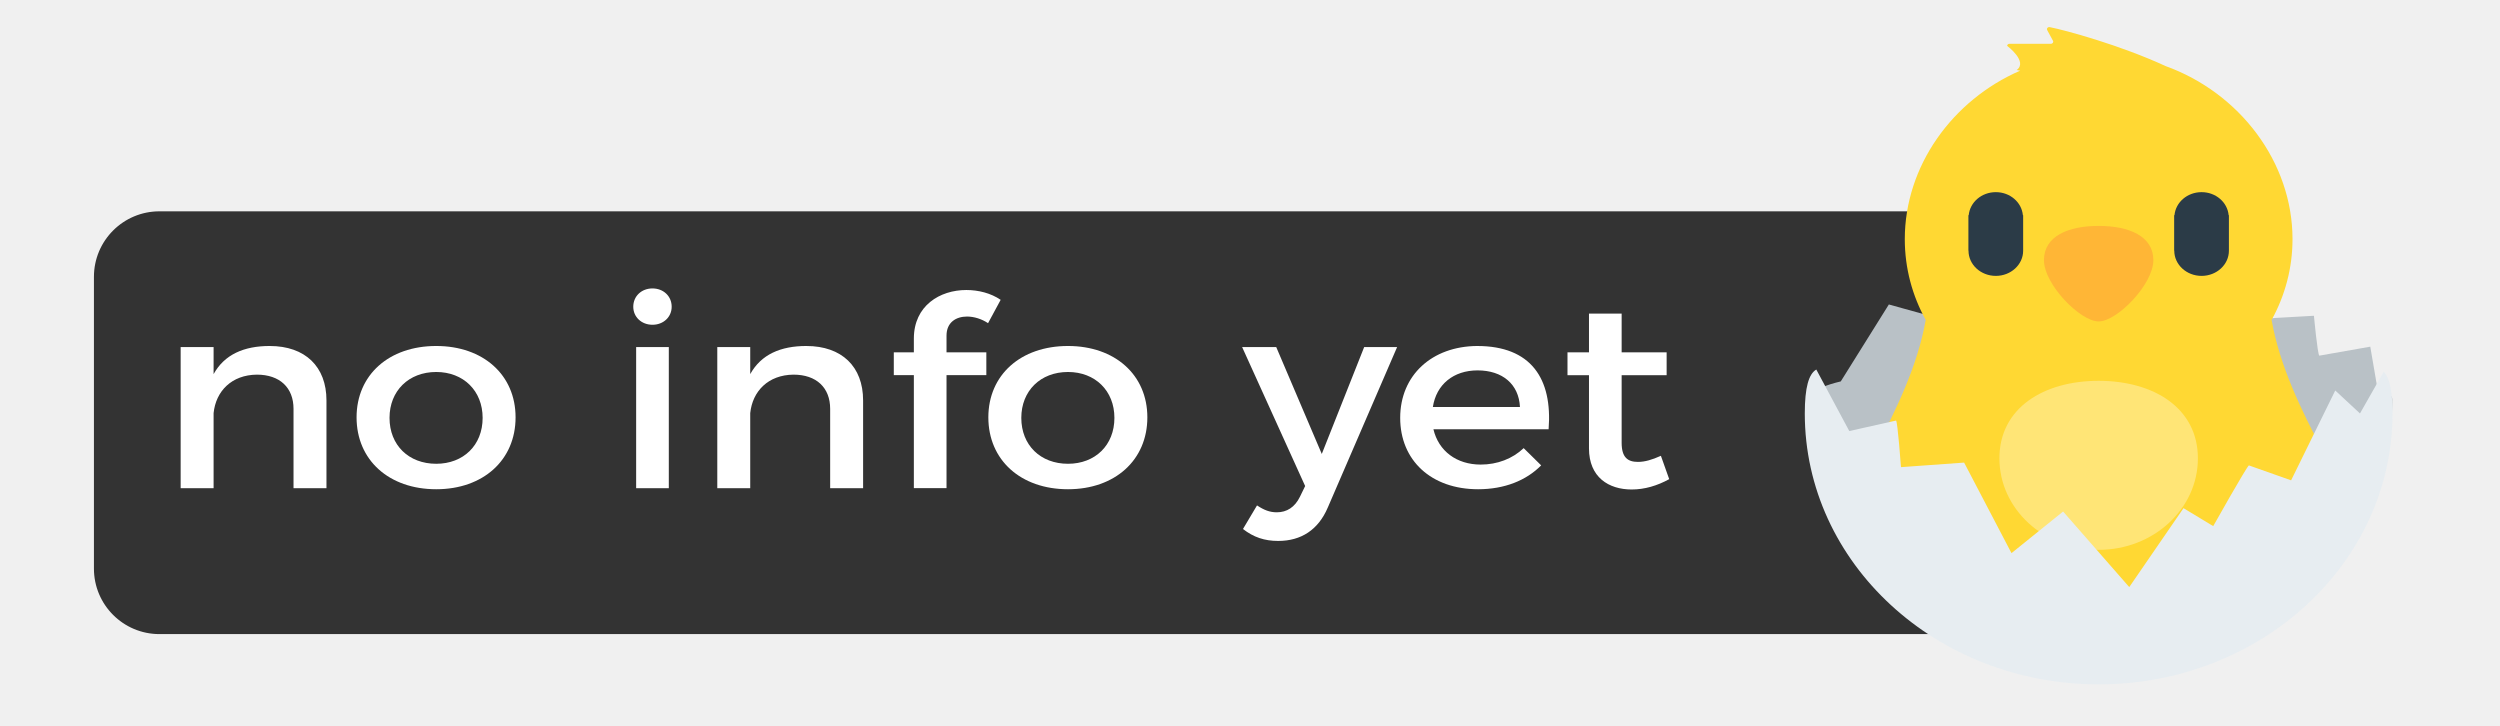
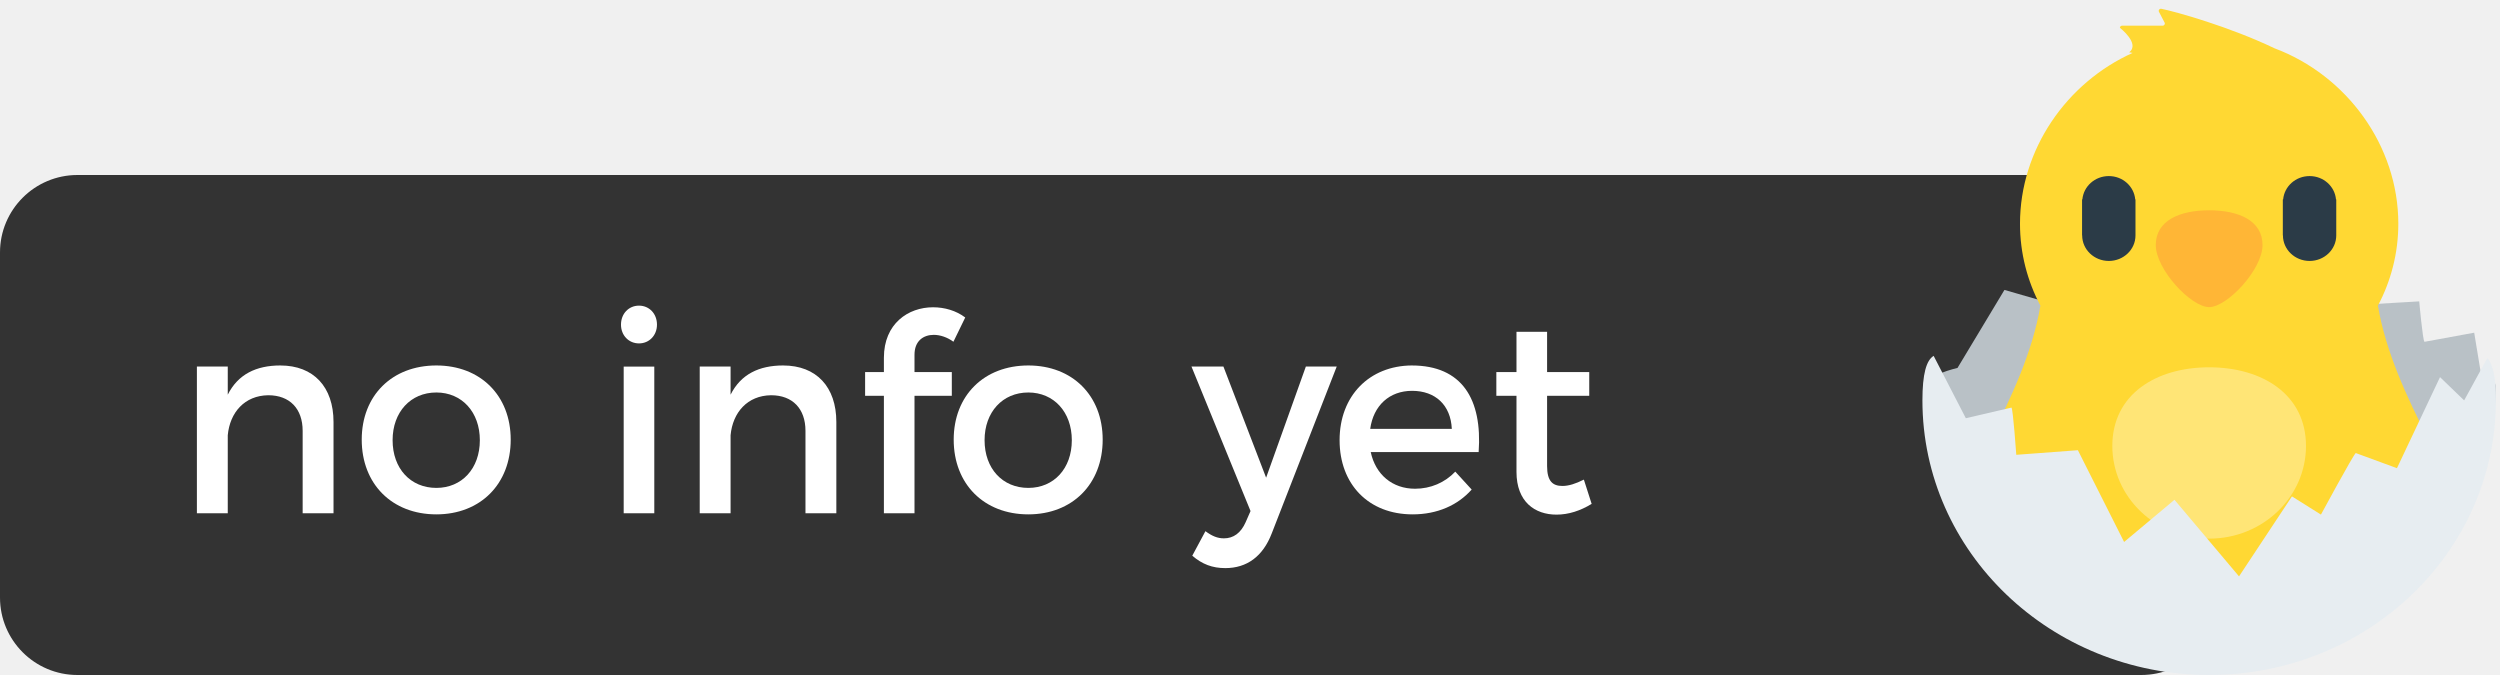
- <svg xmlns="http://www.w3.org/2000/svg" version="1.1" id="svg2" viewBox="0 0 155 45" height="45" width="155">
+ <svg xmlns="http://www.w3.org/2000/svg" width="100" height="27" viewBox="0 0 100 27" id="svg2" version="1.1">
  <defs id="defs4" />
-   <rect style="fill:#333333" id="rect4174" width="130.748" height="26.212" x="5.824" y="13.102" ry="4.061" />
-   <g transform="matrix(0.08920365,0,0,0.08223934,107.3348,1.06693)" id="Layer_2">
-     <path style="fill:#b9c1c6" d="m 444.178,248.378 -35.426,6.776 c -1.23,-0.945 -3.731,-30.072 -3.731,-30.072 l -47.809,2.93 -35.874,-58.442 -39.092,26.864 -50.095,-48.777 -41.085,50.943 -22.501,-11.597 c 0,0 -24.893,37.782 -27.011,39.203 l -31.979,-9.643 -33.428,58.005 c 0,0 -23.56,5.73 -23.56,13.534 0,112.371 91.094,203.465 203.465,203.465 112.371,0 203.465,-91.094 203.465,-203.465 0,-5.513 -10.452,-6.12 -10.882,-11.523 l -4.457,-28.201 z" id="path5" />
+   <rect ry="3.099" y="7" x="0" height="20" width="88.748" id="rect4174" style="fill:#333333" />
+   <g id="Layer_2" transform="matrix(0.05615494,0,0,0.05378105,74.02495,-0.05031018)">
+     <path id="path5" d="m 444.178,248.378 -35.426,6.776 c -1.23,-0.945 -3.731,-30.072 -3.731,-30.072 l -47.809,2.93 -35.874,-58.442 -39.092,26.864 -50.095,-48.777 -41.085,50.943 -22.501,-11.597 c 0,0 -24.893,37.782 -27.011,39.203 l -31.979,-9.643 -33.428,58.005 c 0,0 -23.56,5.73 -23.56,13.534 0,112.371 91.094,203.465 203.465,203.465 112.371,0 203.465,-91.094 203.465,-203.465 0,-5.513 -10.452,-6.12 -10.882,-11.523 l -4.457,-28.201 z" style="fill:#b9c1c6" />
  </g>
-   <g transform="matrix(0.08920365,0,0,0.08223934,107.3348,1.06693)" id="Layer_3">
-     <path style="fill:#ffd833" d="m 410.7,326.01 c -14.319,-29.45 -29.504,-63.146 -35.106,-97.749 9.294,-18.299 14.536,-39.002 14.536,-60.93 C 390.13,109.274 353.411,57.02 301.932,36.849 270.08,20.92 231.958,9.689 221.355,7.478 220.067,7.21 219.044,8.547 219.633,9.723 l 4.017,8.033 c 0.523,1.046 -0.238,2.277 -1.407,2.277 l -28.865,0 c -0.869,0 -1.573,0.704 -1.573,1.573 0,0 14.66,11.865 6.597,18.217 l 2.458,0.47 c -47.249,22.237 -80.214,72.03 -80.214,127.036 0,21.929 5.243,42.632 14.536,60.931 -5.602,34.603 -20.787,68.299 -35.106,97.749 -16.963,34.888 -1.617,34.658 31.226,23.688 19.031,50.002 67.405,85.534 124.086,85.534 56.681,0 105.055,-35.532 124.086,-85.534 32.842,10.971 48.189,11.201 31.226,-23.687 z" id="path8" />
+   <g id="Layer_3" transform="matrix(0.05615494,0,0,0.05378105,74.02495,-0.05031018)">
+     <path id="path8" d="m 410.7,326.01 c -14.319,-29.45 -29.504,-63.146 -35.106,-97.749 9.294,-18.299 14.536,-39.002 14.536,-60.93 C 390.13,109.274 353.411,57.02 301.932,36.849 270.08,20.92 231.958,9.689 221.355,7.478 220.067,7.21 219.044,8.547 219.633,9.723 l 4.017,8.033 c 0.523,1.046 -0.238,2.277 -1.407,2.277 l -28.865,0 c -0.869,0 -1.573,0.704 -1.573,1.573 0,0 14.66,11.865 6.597,18.217 l 2.458,0.47 c -47.249,22.237 -80.214,72.03 -80.214,127.036 0,21.929 5.243,42.632 14.536,60.931 -5.602,34.603 -20.787,68.299 -35.106,97.749 -16.963,34.888 -1.617,34.658 31.226,23.688 19.031,50.002 67.405,85.534 124.086,85.534 56.681,0 105.055,-35.532 124.086,-85.534 32.842,10.971 48.189,11.201 31.226,-23.687 z" style="fill:#ffd833" />
  </g>
-   <g transform="matrix(0.08920365,0,0,0.08223934,107.3348,1.06693)" id="Layer_4">
-     <path style="fill:#ffe576" d="m 324.363,332.575 c 0,38.094 -30.881,68.975 -68.975,68.975 -38.094,0 -68.975,-30.881 -68.975,-68.975 0,-38.094 30.881,-58.456 68.975,-58.456 38.094,0 68.975,20.362 68.975,58.456 z" id="path11" />
+   <g id="Layer_4" transform="matrix(0.05615494,0,0,0.05378105,74.02495,-0.05031018)">
+     <path id="path11" d="m 324.363,332.575 c 0,38.094 -30.881,68.975 -68.975,68.975 -38.094,0 -68.975,-30.881 -68.975,-68.975 0,-38.094 30.881,-58.456 68.975,-58.456 38.094,0 68.975,20.362 68.975,58.456 z" style="fill:#ffe576" />
  </g>
-   <g transform="matrix(0.08920365,0,0,0.08223934,107.3348,1.06693)" id="Layer_5">
-     <path style="fill:#2b3b47" d="m 202.911,149.263 0,26.693 -0.04,0 c 0,0.04 0.04,0.054 0.04,0.074 0,10.483 -8.505,18.988 -18.988,18.988 -10.483,0 -18.988,-8.505 -18.988,-18.988 0,-0.021 0,-0.034 0,-0.074 l -0.081,0 0,-26.693 0.229,0 c 0.848,-9.724 8.895,-17.375 18.841,-17.375 9.918,0 17.966,7.651 18.801,17.375 l 0.186,0 z m 142.824,0 c -0.835,-9.724 -8.883,-17.375 -18.801,-17.375 -9.945,0 -17.993,7.651 -18.841,17.375 l -0.229,0 0,26.693 0.081,0 c 0,0.04 0,0.054 0,0.074 0,10.483 8.505,18.988 18.988,18.988 10.483,0 18.988,-8.505 18.988,-18.988 0,-0.021 -0.04,-0.034 -0.04,-0.074 l 0.04,0 0,-26.693 -0.186,0 z" id="path14" />
+   <g id="Layer_5" transform="matrix(0.05615494,0,0,0.05378105,74.02495,-0.05031018)">
+     <path id="path14" d="m 202.911,149.263 0,26.693 -0.04,0 c 0,0.04 0.04,0.054 0.04,0.074 0,10.483 -8.505,18.988 -18.988,18.988 -10.483,0 -18.988,-8.505 -18.988,-18.988 0,-0.021 0,-0.034 0,-0.074 l -0.081,0 0,-26.693 0.229,0 c 0.848,-9.724 8.895,-17.375 18.841,-17.375 9.918,0 17.966,7.651 18.801,17.375 l 0.186,0 z m 142.824,0 c -0.835,-9.724 -8.883,-17.375 -18.801,-17.375 -9.945,0 -17.993,7.651 -18.841,17.375 l -0.229,0 0,26.693 0.081,0 c 0,0.04 0,0.054 0,0.074 0,10.483 8.505,18.988 18.988,18.988 10.483,0 18.988,-8.505 18.988,-18.988 0,-0.021 -0.04,-0.034 -0.04,-0.074 l 0.04,0 0,-26.693 -0.186,0 z" style="fill:#2b3b47" />
  </g>
-   <g transform="matrix(0.08920365,0,0,0.08223934,107.3348,1.06693)" id="Layer_6">
-     <path style="fill:#ffb636" d="m 217.365,183.183 c 0,-18.217 17.023,-25.844 38.022,-25.844 20.999,0 38.022,7.627 38.022,25.844 0,18.217 -25.21,46.178 -38.022,46.178 -12.811,0 -38.022,-27.961 -38.022,-46.178 z" id="path17" />
+   <g id="Layer_6" transform="matrix(0.05615494,0,0,0.05378105,74.02495,-0.05031018)">
+     <path id="path17" d="m 217.365,183.183 c 0,-18.217 17.023,-25.844 38.022,-25.844 20.999,0 38.022,7.627 38.022,25.844 0,18.217 -25.21,46.178 -38.022,46.178 -12.811,0 -38.022,-27.961 -38.022,-46.178 z" style="fill:#ffb636" />
  </g>
-   <g transform="matrix(0.08920365,0,0,0.08223934,107.3348,1.06693)" id="Layer_7">
-     <path style="fill:#e7edf1" d="m 437.017,298.729 -17.184,-17.314 -30.679,67.736 -29.349,-11.261 c -1.943,1.659 -24.79,45.779 -24.79,45.779 l -20.651,-13.543 -37.706,59.49 -45.975,-56.961 -35.877,31.371 -32.924,-68.247 -43.877,3.421 c 0,0 -2.295,-34.013 -3.424,-35.117 l -32.513,7.913 -22.926,-46.387 c -5.206,3.296 -8,13.415 -8,33.118 0,112.801 91.443,204.244 204.244,204.244 112.801,0 204.244,-91.443 204.244,-204.244 0,-17.152 -2.118,-27.038 -6.1,-31.487 l -16.513,31.489 z" id="path20" />
+   <g id="Layer_7" transform="matrix(0.05615494,0,0,0.05378105,74.02495,-0.05031018)">
+     <path id="path20" d="m 437.017,298.729 -17.184,-17.314 -30.679,67.736 -29.349,-11.261 c -1.943,1.659 -24.79,45.779 -24.79,45.779 l -20.651,-13.543 -37.706,59.49 -45.975,-56.961 -35.877,31.371 -32.924,-68.247 -43.877,3.421 c 0,0 -2.295,-34.013 -3.424,-35.117 l -32.513,7.913 -22.926,-46.387 c -5.206,3.296 -8,13.415 -8,33.118 0,112.801 91.443,204.244 204.244,204.244 112.801,0 204.244,-91.443 204.244,-204.244 0,-17.152 -2.118,-27.038 -6.1,-31.487 l -16.513,31.489 z" style="fill:#e7edf1" />
  </g>
-   <g transform="matrix(0.7894865,0,0,0.7309508,-2.721311,0.451751)" style="font-style:normal;font-variant:normal;font-weight:normal;font-stretch:normal;font-size:22.5px;line-height:125%;font-family:Montserrat;-inkscape-font-specification:Montserrat;letter-spacing:0px;word-spacing:0px;fill:#ffffff;fill-opacity:1;stroke:none;stroke-width:1px;stroke-linecap:butt;stroke-linejoin:miter;stroke-opacity:1" id="text3610">
-     <path d="m 24.631,28.729 c -2.025,0 -3.555,0.72 -4.41,2.385 l 0,-2.295 -2.587,0 0,11.97 2.587,0 0,-6.367 c 0.18,-1.867 1.417,-3.24 3.397,-3.263 1.8,0 2.88,1.103 2.88,2.902 l 0,6.728 2.587,0 0,-7.447 c 0,-2.857 -1.665,-4.612 -4.455,-4.612 z" id="path3615" />
-     <path d="m 37.704,28.729 c -3.712,0 -6.255,2.453 -6.255,6.053 0,3.623 2.542,6.098 6.255,6.098 3.69,0 6.232,-2.475 6.232,-6.098 0,-3.6 -2.542,-6.053 -6.232,-6.053 z m 0,2.205 c 2.138,0 3.645,1.597 3.645,3.893 0,2.317 -1.508,3.893 -3.645,3.893 -2.16,0 -3.667,-1.575 -3.667,-3.893 0,-2.295 1.508,-3.893 3.667,-3.893 z" id="path3617" />
-     <path d="m 54.687,23.847 c -0.855,0 -1.508,0.652 -1.508,1.552 0,0.877 0.652,1.53 1.508,1.53 0.855,0 1.508,-0.652 1.508,-1.53 0,-0.9 -0.652,-1.552 -1.508,-1.552 z m -1.282,4.973 0,11.97 2.565,0 0,-11.97 -2.565,0 z" id="path3619" />
-     <path d="m 66.774,28.729 c -2.025,0 -3.555,0.72 -4.41,2.385 l 0,-2.295 -2.587,0 0,11.97 2.587,0 0,-6.367 c 0.18,-1.867 1.417,-3.24 3.397,-3.263 1.8,0 2.88,1.103 2.88,2.902 l 0,6.728 2.587,0 0,-7.447 c 0,-2.857 -1.665,-4.612 -4.455,-4.612 z" id="path3621" />
-     <path d="m 79.398,26.232 c 0.54,0 1.147,0.203 1.643,0.562 l 0.99,-1.98 c -0.765,-0.562 -1.732,-0.833 -2.7,-0.833 -2.07,0 -4.117,1.327 -4.117,4.117 l 0,1.17 -1.575,0 0,1.935 1.575,0 0,9.585 2.565,0 0,-9.585 3.127,0 0,-1.935 -3.127,0 0,-1.417 c 0,-1.125 0.743,-1.62 1.62,-1.62 z" id="path3623" />
-     <path d="m 87.319,28.729 c -3.712,0 -6.255,2.453 -6.255,6.053 0,3.623 2.542,6.098 6.255,6.098 3.69,0 6.232,-2.475 6.232,-6.098 0,-3.6 -2.542,-6.053 -6.232,-6.053 z m 0,2.205 c 2.138,0 3.645,1.597 3.645,3.893 0,2.317 -1.508,3.893 -3.645,3.893 -2.16,0 -3.667,-1.575 -3.667,-3.893 0,-2.295 1.508,-3.893 3.667,-3.893 z" id="path3625" />
-     <path d="m 107.721,42.432 5.445,-13.613 -2.587,0 -3.33,9.068 -3.578,-9.068 -2.678,0 4.95,11.79 -0.405,0.9 c -0.405,0.9 -1.035,1.327 -1.823,1.327 -0.54,0 -0.99,-0.18 -1.552,-0.585 l -1.103,2.002 c 0.833,0.698 1.688,1.012 2.768,1.012 1.8,0 3.15,-0.945 3.893,-2.835 z" id="path3627" />
-     <path d="m 119.46,28.729 c -3.555,0.022 -6.053,2.475 -6.053,6.098 0,3.6 2.43,6.053 6.12,6.053 2.07,0 3.78,-0.743 4.95,-2.025 l -1.373,-1.462 c -0.877,0.9 -2.07,1.395 -3.375,1.395 -1.89,0 -3.308,-1.147 -3.712,-2.993 l 9.045,0 c 0.315,-4.32 -1.395,-7.065 -5.603,-7.065 z m -3.487,5.175 c 0.27,-1.913 1.62,-3.105 3.51,-3.105 1.958,0 3.24,1.17 3.33,3.105 l -6.84,0 z" id="path3629" />
-     <path d="m 133.88,38.044 c -0.698,0.338 -1.26,0.517 -1.8,0.517 -0.81,0 -1.282,-0.383 -1.282,-1.62 l 0,-5.737 3.533,0 0,-1.935 -3.533,0 0,-3.285 -2.565,0 0,3.285 -1.688,0 0,1.935 1.688,0 0,6.21 c 0,2.453 1.552,3.487 3.353,3.487 1.012,0 2.002,-0.315 2.947,-0.877 l -0.652,-1.98 z" id="path3631" />
+   <g id="text3610" style="font-style:normal;font-variant:normal;font-weight:normal;font-stretch:normal;font-size:22.5px;line-height:125%;font-family:Montserrat;-inkscape-font-specification:Montserrat;letter-spacing:0px;word-spacing:0px;fill:#ffffff;fill-opacity:1;stroke:none;stroke-width:1px;stroke-linecap:butt;stroke-linejoin:miter;stroke-opacity:1" transform="matrix(0.4772524,0,0,0.4901961,-0.5401189,0.5356908)">
+     <path id="path3615" d="m 24.631,28.729 c -2.025,0 -3.555,0.72 -4.41,2.385 l 0,-2.295 -2.587,0 0,11.97 2.587,0 0,-6.367 c 0.18,-1.867 1.417,-3.24 3.397,-3.263 1.8,0 2.88,1.103 2.88,2.902 l 0,6.728 2.587,0 0,-7.447 c 0,-2.857 -1.665,-4.612 -4.455,-4.612 z" />
+     <path id="path3617" d="m 37.704,28.729 c -3.712,0 -6.255,2.453 -6.255,6.053 0,3.623 2.542,6.098 6.255,6.098 3.69,0 6.232,-2.475 6.232,-6.098 0,-3.6 -2.542,-6.053 -6.232,-6.053 z m 0,2.205 c 2.138,0 3.645,1.597 3.645,3.893 0,2.317 -1.508,3.893 -3.645,3.893 -2.16,0 -3.667,-1.575 -3.667,-3.893 0,-2.295 1.508,-3.893 3.667,-3.893 z" />
+     <path id="path3619" d="m 54.687,23.847 c -0.855,0 -1.508,0.652 -1.508,1.552 0,0.877 0.652,1.53 1.508,1.53 0.855,0 1.508,-0.652 1.508,-1.53 0,-0.9 -0.652,-1.552 -1.508,-1.552 z m -1.282,4.973 0,11.97 2.565,0 0,-11.97 -2.565,0 z" />
+     <path id="path3621" d="m 66.774,28.729 c -2.025,0 -3.555,0.72 -4.41,2.385 l 0,-2.295 -2.587,0 0,11.97 2.587,0 0,-6.367 c 0.18,-1.867 1.417,-3.24 3.397,-3.263 1.8,0 2.88,1.103 2.88,2.902 l 0,6.728 2.587,0 0,-7.447 c 0,-2.857 -1.665,-4.612 -4.455,-4.612 z" />
+     <path id="path3623" d="m 79.398,26.232 c 0.54,0 1.147,0.203 1.643,0.562 l 0.99,-1.98 c -0.765,-0.562 -1.732,-0.833 -2.7,-0.833 -2.07,0 -4.117,1.327 -4.117,4.117 l 0,1.17 -1.575,0 0,1.935 1.575,0 0,9.585 2.565,0 0,-9.585 3.127,0 0,-1.935 -3.127,0 0,-1.417 c 0,-1.125 0.743,-1.62 1.62,-1.62 z" />
+     <path id="path3625" d="m 87.319,28.729 c -3.712,0 -6.255,2.453 -6.255,6.053 0,3.623 2.542,6.098 6.255,6.098 3.69,0 6.232,-2.475 6.232,-6.098 0,-3.6 -2.542,-6.053 -6.232,-6.053 z m 0,2.205 c 2.138,0 3.645,1.597 3.645,3.893 0,2.317 -1.508,3.893 -3.645,3.893 -2.16,0 -3.667,-1.575 -3.667,-3.893 0,-2.295 1.508,-3.893 3.667,-3.893 z" />
+     <path id="path3627" d="m 107.721,42.432 5.445,-13.613 -2.587,0 -3.33,9.068 -3.578,-9.068 -2.678,0 4.95,11.79 -0.405,0.9 c -0.405,0.9 -1.035,1.327 -1.823,1.327 -0.54,0 -0.99,-0.18 -1.552,-0.585 l -1.103,2.002 c 0.833,0.698 1.688,1.012 2.768,1.012 1.8,0 3.15,-0.945 3.893,-2.835 z" />
+     <path id="path3629" d="m 119.46,28.729 c -3.555,0.022 -6.053,2.475 -6.053,6.098 0,3.6 2.43,6.053 6.12,6.053 2.07,0 3.78,-0.743 4.95,-2.025 l -1.373,-1.462 c -0.877,0.9 -2.07,1.395 -3.375,1.395 -1.89,0 -3.308,-1.147 -3.712,-2.993 l 9.045,0 c 0.315,-4.32 -1.395,-7.065 -5.603,-7.065 z m -3.487,5.175 c 0.27,-1.913 1.62,-3.105 3.51,-3.105 1.958,0 3.24,1.17 3.33,3.105 l -6.84,0 z" />
+     <path id="path3631" d="m 133.88,38.044 c -0.698,0.338 -1.26,0.517 -1.8,0.517 -0.81,0 -1.282,-0.383 -1.282,-1.62 l 0,-5.737 3.533,0 0,-1.935 -3.533,0 0,-3.285 -2.565,0 0,3.285 -1.688,0 0,1.935 1.688,0 0,6.21 c 0,2.453 1.552,3.487 3.353,3.487 1.012,0 2.002,-0.315 2.947,-0.877 l -0.652,-1.98 z" />
  </g>
</svg>
